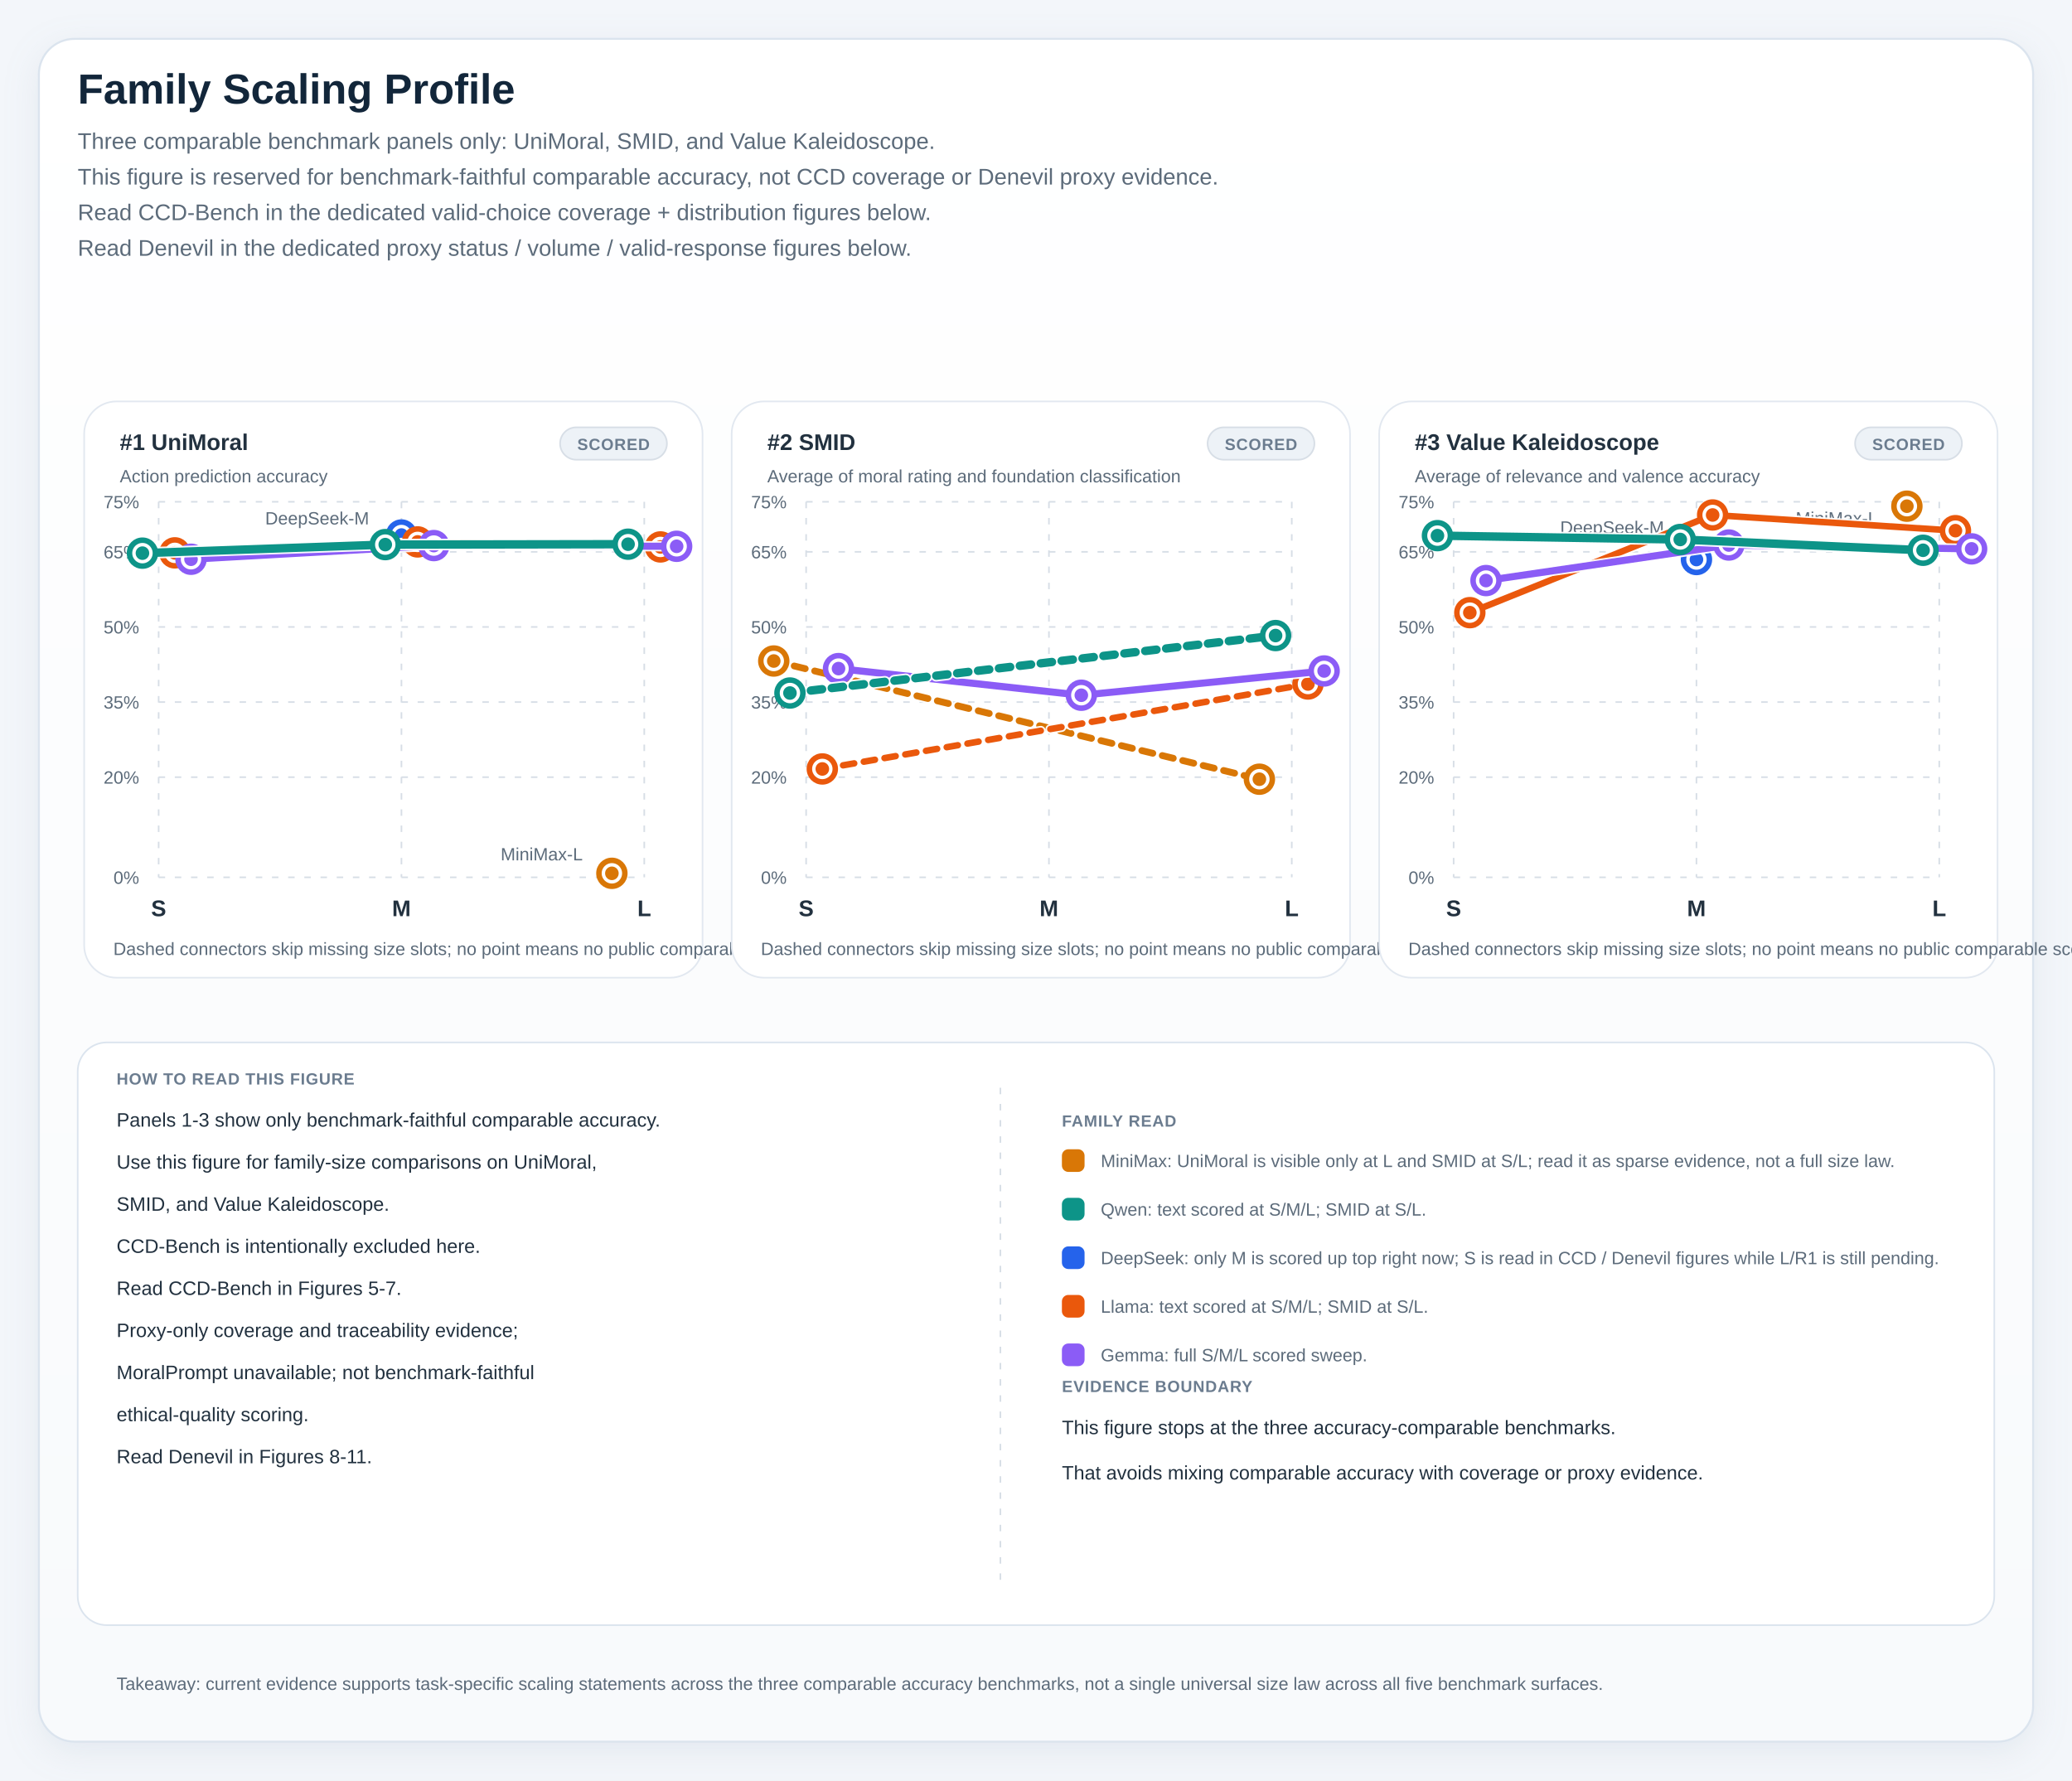
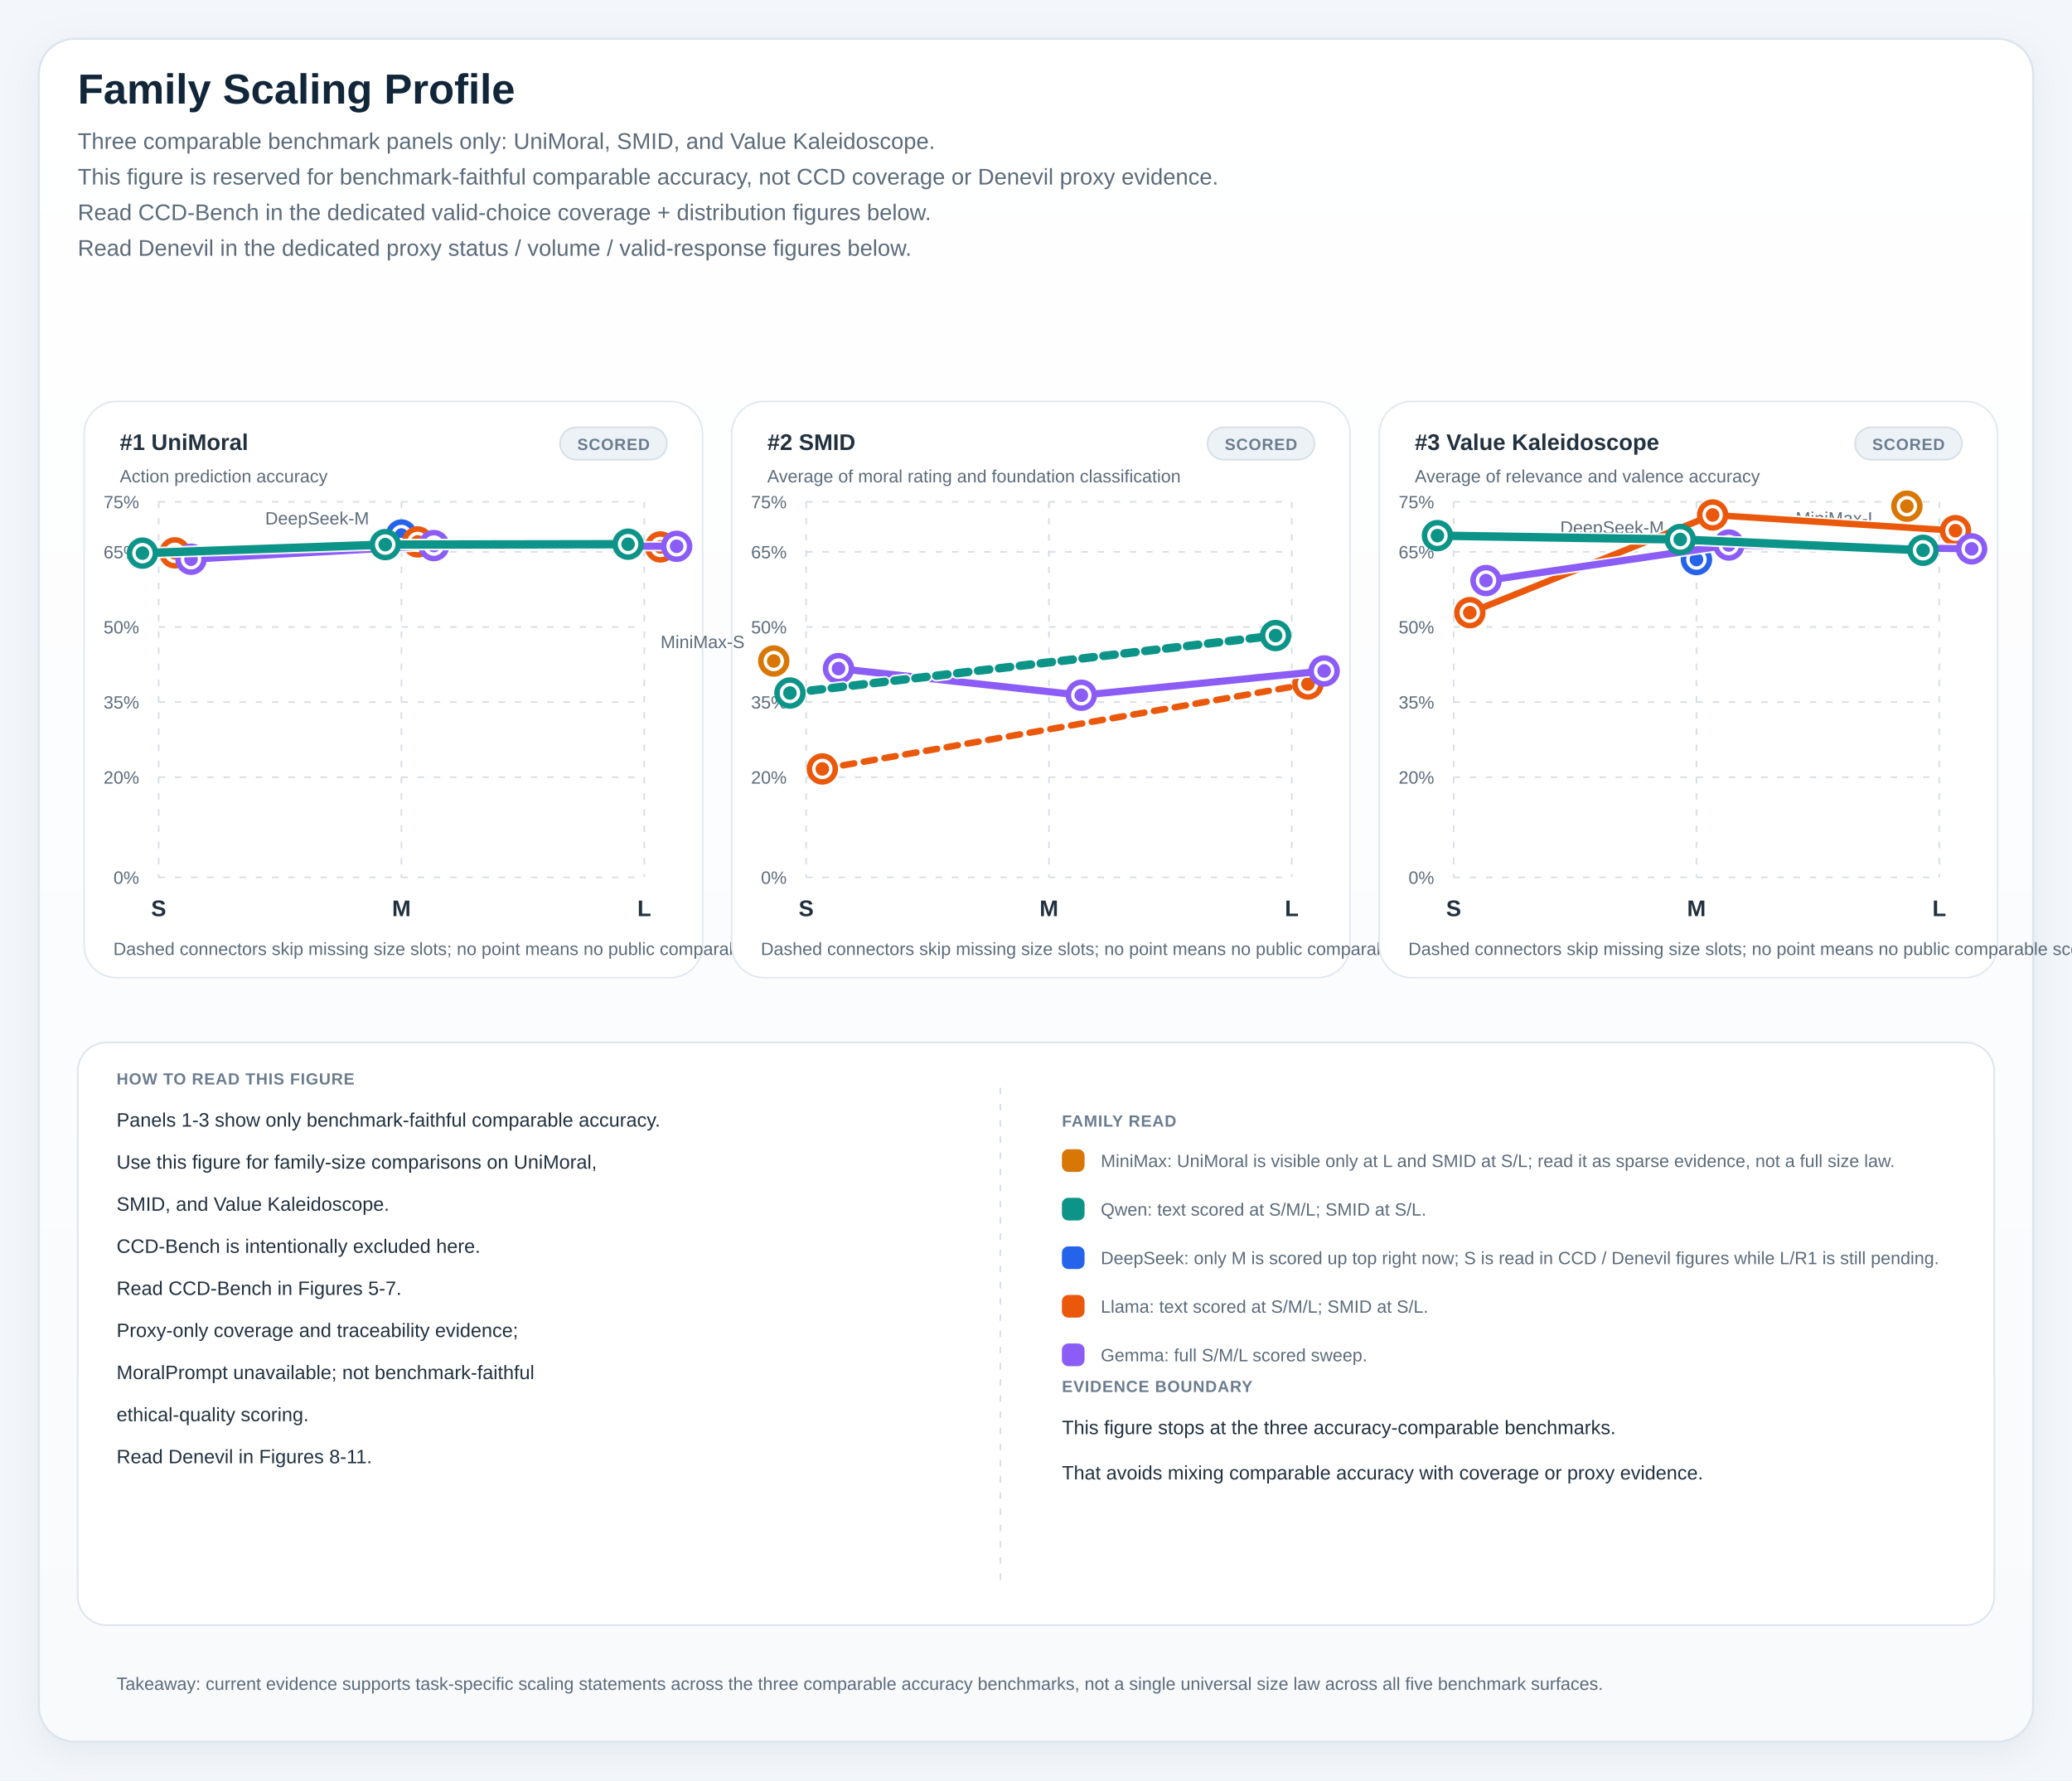
<svg xmlns="http://www.w3.org/2000/svg" viewBox="0 0 1280 1100" role="img" preserveAspectRatio="xMidYMin meet" style="max-width:100%;height:auto">
  <defs>
    <linearGradient id="panelGradient" x1="0" x2="0" y1="0" y2="1">
      <stop offset="0%" stop-color="#ffffff" />
      <stop offset="100%" stop-color="#f8fafc" />
    </linearGradient>
    <pattern id="diagonalHatch" width="8" height="8" patternUnits="userSpaceOnUse" patternTransform="rotate(45)">
      <line x1="0" y1="0" x2="0" y2="8" stroke="#cdd6e1" stroke-width="3" />
    </pattern>
    <filter id="softShadow" x="-20%" y="-20%" width="140%" height="140%">
      <feDropShadow dx="0" dy="6" stdDeviation="10" flood-color="#9fb0c2" flood-opacity="0.18" />
    </filter>
    <style>
.canvas { fill: #f3f6fa; }
.title { font: 700 26px 'IBM Plex Sans', 'Helvetica Neue', Arial, sans-serif; fill: #12263a; }
.subtitle { font: 400 14px 'IBM Plex Sans', 'Helvetica Neue', Arial, sans-serif; fill: #5c6b7a; }
.axis { font: 600 14px 'IBM Plex Sans', 'Helvetica Neue', Arial, sans-serif; fill: #22313f; }
.label { font: 500 13px 'IBM Plex Sans', 'Helvetica Neue', Arial, sans-serif; fill: #22313f; }
.metric { font: 700 20px 'IBM Plex Sans', 'Helvetica Neue', Arial, sans-serif; fill: #12263a; }
.celltext { font: 700 16px 'IBM Plex Sans', 'Helvetica Neue', Arial, sans-serif; fill: #ffffff; }
.celltext-dark { font: 700 16px 'IBM Plex Sans', 'Helvetica Neue', Arial, sans-serif; fill: #173042; }
.cellsub { font: 500 11px 'IBM Plex Sans', 'Helvetica Neue', Arial, sans-serif; fill: rgba(255,255,255,0.88); }
.cellsub-dark { font: 600 11px 'IBM Plex Sans', 'Helvetica Neue', Arial, sans-serif; fill: #385062; }
.body { font: 500 12px 'IBM Plex Sans', 'Helvetica Neue', Arial, sans-serif; fill: #22313f; }
.small { font: 500 11px 'IBM Plex Sans', 'Helvetica Neue', Arial, sans-serif; fill: #5c6b7a; }
.tiny { font: 600 10px 'IBM Plex Sans', 'Helvetica Neue', Arial, sans-serif; fill: #6b7c8f; letter-spacing: 0.04em; }
.grid { fill: #ffffff; stroke: #d7dee6; stroke-width: 1.25; }
.panel { fill: url(#panelGradient); stroke: #dbe4ee; stroke-width: 1.25; filter: url(#softShadow); }
.subpanel { fill: #ffffff; stroke: #e2e8f0; stroke-width: 1; }
.legend-card { fill: #ffffff; stroke: #dbe4ee; stroke-width: 1; }
.guide { stroke: #d7dee6; stroke-width: 1; stroke-dasharray: 4 6; }
.baseline { stroke: #aab7c6; stroke-width: 1.1; }
.muted-cell { fill: #eef2f7; stroke: #d7dee6; stroke-width: 1; }
.muted-bar { fill: #ecf1f6; stroke: #d7dee6; stroke-width: 1; }
.outline { stroke: rgba(255,255,255,0.9); stroke-width: 1; }
</style>
  </defs>
  <rect x="0" y="0" width="1280" height="1100" class="canvas" />
  <rect x="24" y="24" width="1232" height="1052" rx="22" class="panel" />
  <text x="48" y="64" class="title">Family Scaling Profile</text>
  <text x="48" y="92" class="subtitle">Three comparable benchmark panels only: UniMoral, SMID, and Value Kaleidoscope.</text>
  <text x="48" y="114" class="subtitle">This figure is reserved for benchmark-faithful comparable accuracy, not CCD coverage or Denevil proxy evidence.</text>
  <text x="48" y="136" class="subtitle">Read CCD-Bench in the dedicated valid-choice coverage + distribution figures below.</text>
  <text x="48" y="158" class="subtitle">Read Denevil in the dedicated proxy status / volume / valid-response figures below.</text>
  <rect x="52" y="248" width="382" height="356" rx="20" class="subpanel" />
  <rect x="346" y="264" width="66" height="20" rx="10" fill="#edf2f7" stroke="#d7dee6" stroke-width="1" />
  <text x="379" y="278" text-anchor="middle" class="tiny">SCORED</text>
  <text x="74" y="278" class="axis">#1 UniMoral</text>
  <text x="74" y="298" class="small">Action prediction accuracy</text>
  <line x1="98" y1="542.00" x2="398" y2="542.00" class="guide" />
  <text x="86" y="546.00" text-anchor="end" class="small">0%</text>
  <line x1="98" y1="480.13" x2="398" y2="480.13" class="guide" />
  <text x="86" y="484.13" text-anchor="end" class="small">20%</text>
  <line x1="98" y1="433.73" x2="398" y2="433.73" class="guide" />
  <text x="86" y="437.73" text-anchor="end" class="small">35%</text>
  <line x1="98" y1="387.33" x2="398" y2="387.33" class="guide" />
  <text x="86" y="391.33" text-anchor="end" class="small">50%</text>
  <line x1="98" y1="340.93" x2="398" y2="340.93" class="guide" />
  <text x="86" y="344.93" text-anchor="end" class="small">65%</text>
  <line x1="98" y1="310.00" x2="398" y2="310.00" class="guide" />
  <text x="86" y="314.00" text-anchor="end" class="small">75%</text>
  <line x1="98.00" y1="310" x2="98.00" y2="542" class="guide" />
  <text x="98.00" y="566" text-anchor="middle" class="axis">S</text>
  <line x1="248.00" y1="310" x2="248.00" y2="542" class="guide" />
  <text x="248.00" y="566" text-anchor="middle" class="axis">M</text>
  <line x1="398.00" y1="310" x2="398.00" y2="542" class="guide" />
  <text x="398.00" y="566" text-anchor="middle" class="axis">L</text>
-   <circle cx="378.00" cy="539.53" r="8" fill="#ffffff" stroke="#d97706" stroke-width="3.4" />
-   <circle cx="378.00" cy="539.53" r="4.2" fill="#d97706" />
-   <text x="360.00" y="531.53" text-anchor="end" class="small">MiniMax-L</text>
  <circle cx="248.00" cy="330.53" r="8" fill="#ffffff" stroke="#2563eb" stroke-width="3.4" />
  <circle cx="248.00" cy="330.53" r="4.2" fill="#2563eb" />
  <text x="228.00" y="324.00" text-anchor="end" class="small">DeepSeek-M</text>
  <line x1="108.00" y1="341.55" x2="258.00" y2="334.79" stroke="#ffffff" stroke-width="6.0" stroke-linecap="round" opacity="0.95" />
  <line x1="108.00" y1="341.55" x2="258.00" y2="334.79" stroke="#ea580c" stroke-width="4.0" stroke-linecap="round" />
  <line x1="258.00" y1="334.79" x2="408.00" y2="337.89" stroke="#ffffff" stroke-width="6.0" stroke-linecap="round" opacity="0.95" />
  <line x1="258.00" y1="334.79" x2="408.00" y2="337.89" stroke="#ea580c" stroke-width="4.0" stroke-linecap="round" />
  <circle cx="108.00" cy="341.55" r="8" fill="#ffffff" stroke="#ea580c" stroke-width="3.4" />
  <circle cx="108.00" cy="341.55" r="4.2" fill="#ea580c" />
  <circle cx="258.00" cy="334.79" r="8" fill="#ffffff" stroke="#ea580c" stroke-width="3.4" />
  <circle cx="258.00" cy="334.79" r="4.2" fill="#ea580c" />
  <circle cx="408.00" cy="337.89" r="8" fill="#ffffff" stroke="#ea580c" stroke-width="3.4" />
  <circle cx="408.00" cy="337.89" r="4.2" fill="#ea580c" />
  <line x1="118.00" y1="345.50" x2="268.00" y2="337.05" stroke="#ffffff" stroke-width="6.4" stroke-linecap="round" opacity="0.95" />
  <line x1="118.00" y1="345.50" x2="268.00" y2="337.05" stroke="#8b5cf6" stroke-width="4.4" stroke-linecap="round" />
  <line x1="268.00" y1="337.05" x2="418.00" y2="337.50" stroke="#ffffff" stroke-width="6.4" stroke-linecap="round" opacity="0.95" />
  <line x1="268.00" y1="337.05" x2="418.00" y2="337.50" stroke="#8b5cf6" stroke-width="4.4" stroke-linecap="round" />
  <circle cx="118.00" cy="345.50" r="8" fill="#ffffff" stroke="#8b5cf6" stroke-width="3.4" />
  <circle cx="118.00" cy="345.50" r="4.2" fill="#8b5cf6" />
  <circle cx="268.00" cy="337.05" r="8" fill="#ffffff" stroke="#8b5cf6" stroke-width="3.4" />
  <circle cx="268.00" cy="337.05" r="4.2" fill="#8b5cf6" />
  <circle cx="418.00" cy="337.50" r="8" fill="#ffffff" stroke="#8b5cf6" stroke-width="3.4" />
  <circle cx="418.00" cy="337.50" r="4.2" fill="#8b5cf6" />
  <line x1="88.00" y1="341.73" x2="238.00" y2="336.45" stroke="#ffffff" stroke-width="7.2" stroke-linecap="round" opacity="0.95" />
  <line x1="88.00" y1="341.73" x2="238.00" y2="336.45" stroke="#0d9488" stroke-width="5.2" stroke-linecap="round" />
  <line x1="238.00" y1="336.45" x2="388.00" y2="336.20" stroke="#ffffff" stroke-width="7.2" stroke-linecap="round" opacity="0.95" />
  <line x1="238.00" y1="336.45" x2="388.00" y2="336.20" stroke="#0d9488" stroke-width="5.2" stroke-linecap="round" />
  <circle cx="88.00" cy="341.73" r="8" fill="#ffffff" stroke="#0d9488" stroke-width="3.4" />
  <circle cx="88.00" cy="341.73" r="4.2" fill="#0d9488" />
  <circle cx="238.00" cy="336.45" r="8" fill="#ffffff" stroke="#0d9488" stroke-width="3.4" />
  <circle cx="238.00" cy="336.45" r="4.2" fill="#0d9488" />
  <circle cx="388.00" cy="336.20" r="8" fill="#ffffff" stroke="#0d9488" stroke-width="3.4" />
  <circle cx="388.00" cy="336.20" r="4.2" fill="#0d9488" />
  <text x="70" y="590" class="small">Dashed connectors skip missing size slots; no point means no public comparable score.</text>
  <rect x="452" y="248" width="382" height="356" rx="20" class="subpanel" />
  <rect x="746" y="264" width="66" height="20" rx="10" fill="#edf2f7" stroke="#d7dee6" stroke-width="1" />
  <text x="779" y="278" text-anchor="middle" class="tiny">SCORED</text>
  <text x="474" y="278" class="axis">#2 SMID</text>
  <text x="474" y="298" class="small">Average of moral rating and foundation classification</text>
  <line x1="498" y1="542.00" x2="798" y2="542.00" class="guide" />
  <text x="486" y="546.00" text-anchor="end" class="small">0%</text>
  <line x1="498" y1="480.13" x2="798" y2="480.13" class="guide" />
  <text x="486" y="484.13" text-anchor="end" class="small">20%</text>
  <line x1="498" y1="433.73" x2="798" y2="433.73" class="guide" />
  <text x="486" y="437.73" text-anchor="end" class="small">35%</text>
  <line x1="498" y1="387.33" x2="798" y2="387.33" class="guide" />
  <text x="486" y="391.33" text-anchor="end" class="small">50%</text>
  <line x1="498" y1="340.93" x2="798" y2="340.93" class="guide" />
  <text x="486" y="344.93" text-anchor="end" class="small">65%</text>
  <line x1="498" y1="310.00" x2="798" y2="310.00" class="guide" />
  <text x="486" y="314.00" text-anchor="end" class="small">75%</text>
  <line x1="498.00" y1="310" x2="498.00" y2="542" class="guide" />
  <text x="498.00" y="566" text-anchor="middle" class="axis">S</text>
  <line x1="648.00" y1="310" x2="648.00" y2="542" class="guide" />
  <text x="648.00" y="566" text-anchor="middle" class="axis">M</text>
  <line x1="798.00" y1="310" x2="798.00" y2="542" class="guide" />
  <text x="798.00" y="566" text-anchor="middle" class="axis">L</text>
-   <line x1="478.00" y1="408.37" x2="778.00" y2="481.39" stroke="#ffffff" stroke-width="6.2" stroke-linecap="round" opacity="0.95" stroke-dasharray="7 6" />
-   <line x1="478.00" y1="408.37" x2="778.00" y2="481.39" stroke="#d97706" stroke-width="4.2" stroke-linecap="round" stroke-dasharray="7 6" />
  <circle cx="478.00" cy="408.37" r="8" fill="#ffffff" stroke="#d97706" stroke-width="3.4" />
  <circle cx="478.00" cy="408.37" r="4.2" fill="#d97706" />
-   <circle cx="778.00" cy="481.39" r="8" fill="#ffffff" stroke="#d97706" stroke-width="3.4" />
-   <circle cx="778.00" cy="481.39" r="4.2" fill="#d97706" />
+   <text x="460.00" y="400.37" text-anchor="end" class="small">MiniMax-S</text>
  <line x1="508.00" y1="475.05" x2="808.00" y2="422.57" stroke="#ffffff" stroke-width="6.0" stroke-linecap="round" opacity="0.95" stroke-dasharray="7 6" />
  <line x1="508.00" y1="475.05" x2="808.00" y2="422.57" stroke="#ea580c" stroke-width="4.0" stroke-linecap="round" stroke-dasharray="7 6" />
  <circle cx="508.00" cy="475.05" r="8" fill="#ffffff" stroke="#ea580c" stroke-width="3.4" />
  <circle cx="508.00" cy="475.05" r="4.2" fill="#ea580c" />
  <circle cx="808.00" cy="422.57" r="8" fill="#ffffff" stroke="#ea580c" stroke-width="3.4" />
  <circle cx="808.00" cy="422.57" r="4.2" fill="#ea580c" />
  <line x1="518.00" y1="413.05" x2="668.00" y2="429.51" stroke="#ffffff" stroke-width="6.4" stroke-linecap="round" opacity="0.95" />
  <line x1="518.00" y1="413.05" x2="668.00" y2="429.51" stroke="#8b5cf6" stroke-width="4.4" stroke-linecap="round" />
  <line x1="668.00" y1="429.51" x2="818.00" y2="414.52" stroke="#ffffff" stroke-width="6.4" stroke-linecap="round" opacity="0.95" />
  <line x1="668.00" y1="429.51" x2="818.00" y2="414.52" stroke="#8b5cf6" stroke-width="4.4" stroke-linecap="round" />
  <circle cx="518.00" cy="413.05" r="8" fill="#ffffff" stroke="#8b5cf6" stroke-width="3.4" />
  <circle cx="518.00" cy="413.05" r="4.2" fill="#8b5cf6" />
  <circle cx="668.00" cy="429.51" r="8" fill="#ffffff" stroke="#8b5cf6" stroke-width="3.4" />
  <circle cx="668.00" cy="429.51" r="4.2" fill="#8b5cf6" />
  <circle cx="818.00" cy="414.52" r="8" fill="#ffffff" stroke="#8b5cf6" stroke-width="3.4" />
  <circle cx="818.00" cy="414.52" r="4.2" fill="#8b5cf6" />
  <line x1="488.00" y1="428.14" x2="788.00" y2="392.64" stroke="#ffffff" stroke-width="7.2" stroke-linecap="round" opacity="0.95" stroke-dasharray="7 6" />
  <line x1="488.00" y1="428.14" x2="788.00" y2="392.64" stroke="#0d9488" stroke-width="5.2" stroke-linecap="round" stroke-dasharray="7 6" />
  <circle cx="488.00" cy="428.14" r="8" fill="#ffffff" stroke="#0d9488" stroke-width="3.4" />
  <circle cx="488.00" cy="428.14" r="4.2" fill="#0d9488" />
  <circle cx="788.00" cy="392.64" r="8" fill="#ffffff" stroke="#0d9488" stroke-width="3.4" />
  <circle cx="788.00" cy="392.64" r="4.2" fill="#0d9488" />
  <text x="470" y="590" class="small">Dashed connectors skip missing size slots; no point means no public comparable score.</text>
  <rect x="852" y="248" width="382" height="356" rx="20" class="subpanel" />
  <rect x="1146" y="264" width="66" height="20" rx="10" fill="#edf2f7" stroke="#d7dee6" stroke-width="1" />
  <text x="1179" y="278" text-anchor="middle" class="tiny">SCORED</text>
  <text x="874" y="278" class="axis">#3 Value Kaleidoscope</text>
  <text x="874" y="298" class="small">Average of relevance and valence accuracy</text>
  <line x1="898" y1="542.00" x2="1198" y2="542.00" class="guide" />
  <text x="886" y="546.00" text-anchor="end" class="small">0%</text>
  <line x1="898" y1="480.13" x2="1198" y2="480.13" class="guide" />
  <text x="886" y="484.13" text-anchor="end" class="small">20%</text>
  <line x1="898" y1="433.73" x2="1198" y2="433.73" class="guide" />
  <text x="886" y="437.73" text-anchor="end" class="small">35%</text>
  <line x1="898" y1="387.33" x2="1198" y2="387.33" class="guide" />
  <text x="886" y="391.33" text-anchor="end" class="small">50%</text>
  <line x1="898" y1="340.93" x2="1198" y2="340.93" class="guide" />
  <text x="886" y="344.93" text-anchor="end" class="small">65%</text>
  <line x1="898" y1="310.00" x2="1198" y2="310.00" class="guide" />
  <text x="886" y="314.00" text-anchor="end" class="small">75%</text>
  <line x1="898.00" y1="310" x2="898.00" y2="542" class="guide" />
  <text x="898.00" y="566" text-anchor="middle" class="axis">S</text>
  <line x1="1048.00" y1="310" x2="1048.00" y2="542" class="guide" />
  <text x="1048.00" y="566" text-anchor="middle" class="axis">M</text>
  <line x1="1198.00" y1="310" x2="1198.00" y2="542" class="guide" />
  <text x="1198.00" y="566" text-anchor="middle" class="axis">L</text>
  <circle cx="1178.00" cy="312.72" r="8" fill="#ffffff" stroke="#d97706" stroke-width="3.4" />
  <circle cx="1178.00" cy="312.72" r="4.2" fill="#d97706" />
  <text x="1160.00" y="324.00" text-anchor="end" class="small">MiniMax-L</text>
  <circle cx="1048.00" cy="345.67" r="8" fill="#ffffff" stroke="#2563eb" stroke-width="3.4" />
  <circle cx="1048.00" cy="345.67" r="4.2" fill="#2563eb" />
  <text x="1028.00" y="329.67" text-anchor="end" class="small">DeepSeek-M</text>
  <line x1="908.00" y1="378.49" x2="1058.00" y2="318.15" stroke="#ffffff" stroke-width="6.0" stroke-linecap="round" opacity="0.95" />
  <line x1="908.00" y1="378.49" x2="1058.00" y2="318.15" stroke="#ea580c" stroke-width="4.0" stroke-linecap="round" />
  <line x1="1058.00" y1="318.15" x2="1208.00" y2="327.84" stroke="#ffffff" stroke-width="6.0" stroke-linecap="round" opacity="0.95" />
  <line x1="1058.00" y1="318.15" x2="1208.00" y2="327.84" stroke="#ea580c" stroke-width="4.0" stroke-linecap="round" />
  <circle cx="908.00" cy="378.49" r="8" fill="#ffffff" stroke="#ea580c" stroke-width="3.4" />
  <circle cx="908.00" cy="378.49" r="4.2" fill="#ea580c" />
  <circle cx="1058.00" cy="318.15" r="8" fill="#ffffff" stroke="#ea580c" stroke-width="3.4" />
  <circle cx="1058.00" cy="318.15" r="4.2" fill="#ea580c" />
  <circle cx="1208.00" cy="327.84" r="8" fill="#ffffff" stroke="#ea580c" stroke-width="3.4" />
  <circle cx="1208.00" cy="327.84" r="4.2" fill="#ea580c" />
  <line x1="918.00" y1="358.67" x2="1068.00" y2="336.71" stroke="#ffffff" stroke-width="6.4" stroke-linecap="round" opacity="0.95" />
  <line x1="918.00" y1="358.67" x2="1068.00" y2="336.71" stroke="#8b5cf6" stroke-width="4.4" stroke-linecap="round" />
  <line x1="1068.00" y1="336.71" x2="1218.00" y2="339.08" stroke="#ffffff" stroke-width="6.4" stroke-linecap="round" opacity="0.95" />
  <line x1="1068.00" y1="336.71" x2="1218.00" y2="339.08" stroke="#8b5cf6" stroke-width="4.4" stroke-linecap="round" />
  <circle cx="918.00" cy="358.67" r="8" fill="#ffffff" stroke="#8b5cf6" stroke-width="3.4" />
  <circle cx="918.00" cy="358.67" r="4.2" fill="#8b5cf6" />
  <circle cx="1068.00" cy="336.71" r="8" fill="#ffffff" stroke="#8b5cf6" stroke-width="3.4" />
  <circle cx="1068.00" cy="336.71" r="4.2" fill="#8b5cf6" />
  <circle cx="1218.00" cy="339.08" r="8" fill="#ffffff" stroke="#8b5cf6" stroke-width="3.4" />
  <circle cx="1218.00" cy="339.08" r="4.2" fill="#8b5cf6" />
  <line x1="888.00" y1="330.91" x2="1038.00" y2="333.29" stroke="#ffffff" stroke-width="7.2" stroke-linecap="round" opacity="0.95" />
  <line x1="888.00" y1="330.91" x2="1038.00" y2="333.29" stroke="#0d9488" stroke-width="5.2" stroke-linecap="round" />
  <line x1="1038.00" y1="333.29" x2="1188.00" y2="339.96" stroke="#ffffff" stroke-width="7.2" stroke-linecap="round" opacity="0.95" />
  <line x1="1038.00" y1="333.29" x2="1188.00" y2="339.96" stroke="#0d9488" stroke-width="5.2" stroke-linecap="round" />
  <circle cx="888.00" cy="330.91" r="8" fill="#ffffff" stroke="#0d9488" stroke-width="3.4" />
  <circle cx="888.00" cy="330.91" r="4.2" fill="#0d9488" />
  <circle cx="1038.00" cy="333.29" r="8" fill="#ffffff" stroke="#0d9488" stroke-width="3.4" />
  <circle cx="1038.00" cy="333.29" r="4.2" fill="#0d9488" />
  <circle cx="1188.00" cy="339.96" r="8" fill="#ffffff" stroke="#0d9488" stroke-width="3.4" />
  <circle cx="1188.00" cy="339.96" r="4.2" fill="#0d9488" />
  <text x="870" y="590" class="small">Dashed connectors skip missing size slots; no point means no public comparable score.</text>
  <rect x="48" y="644" width="1184" height="360" rx="18" class="legend-card" />
  <text x="72" y="670" class="tiny">HOW TO READ THIS FIGURE</text>
  <line x1="618" y1="672" x2="618" y2="982" class="guide" />
  <text x="72" y="696" class="body">Panels 1-3 show only benchmark-faithful comparable accuracy.</text>
  <text x="72" y="722" class="body">Use this figure for family-size comparisons on UniMoral,</text>
  <text x="72" y="748" class="body">SMID, and Value Kaleidoscope.</text>
  <text x="72" y="774" class="body">CCD-Bench is intentionally excluded here.</text>
  <text x="72" y="800" class="body">Read CCD-Bench in Figures 5-7.</text>
  <text x="72" y="826" class="body">Proxy-only coverage and traceability evidence;</text>
  <text x="72" y="852" class="body">MoralPrompt unavailable; not benchmark-faithful</text>
  <text x="72" y="878" class="body">ethical-quality scoring.</text>
  <text x="72" y="904" class="body">Read Denevil in Figures 8-11.</text>
  <text x="656" y="696" class="tiny">FAMILY READ</text>
  <rect x="656" y="710" width="14" height="14" rx="4" fill="#d97706" />
  <text x="680" y="721" class="small">MiniMax: UniMoral is visible only at L and SMID at S/L; read it as sparse evidence, not a full size law.</text>
  <rect x="656" y="740" width="14" height="14" rx="4" fill="#0d9488" />
  <text x="680" y="751" class="small">Qwen: text scored at S/M/L; SMID at S/L.</text>
  <rect x="656" y="770" width="14" height="14" rx="4" fill="#2563eb" />
  <text x="680" y="781" class="small">DeepSeek: only M is scored up top right now; S is read in CCD / Denevil figures while L/R1 is still pending.</text>
  <rect x="656" y="800" width="14" height="14" rx="4" fill="#ea580c" />
  <text x="680" y="811" class="small">Llama: text scored at S/M/L; SMID at S/L.</text>
  <rect x="656" y="830" width="14" height="14" rx="4" fill="#8b5cf6" />
  <text x="680" y="841" class="small">Gemma: full S/M/L scored sweep.</text>
  <text x="656" y="860" class="tiny">EVIDENCE BOUNDARY</text>
  <text x="656" y="886" class="body">This figure stops at the three accuracy-comparable benchmarks.</text>
  <text x="656" y="914" class="body">That avoids mixing comparable accuracy with coverage or proxy evidence.</text>
  <text x="72" y="1044" class="small">Takeaway: current evidence supports task-specific scaling statements across the three comparable accuracy benchmarks, not a single universal size law across all five benchmark surfaces.</text>
</svg>
